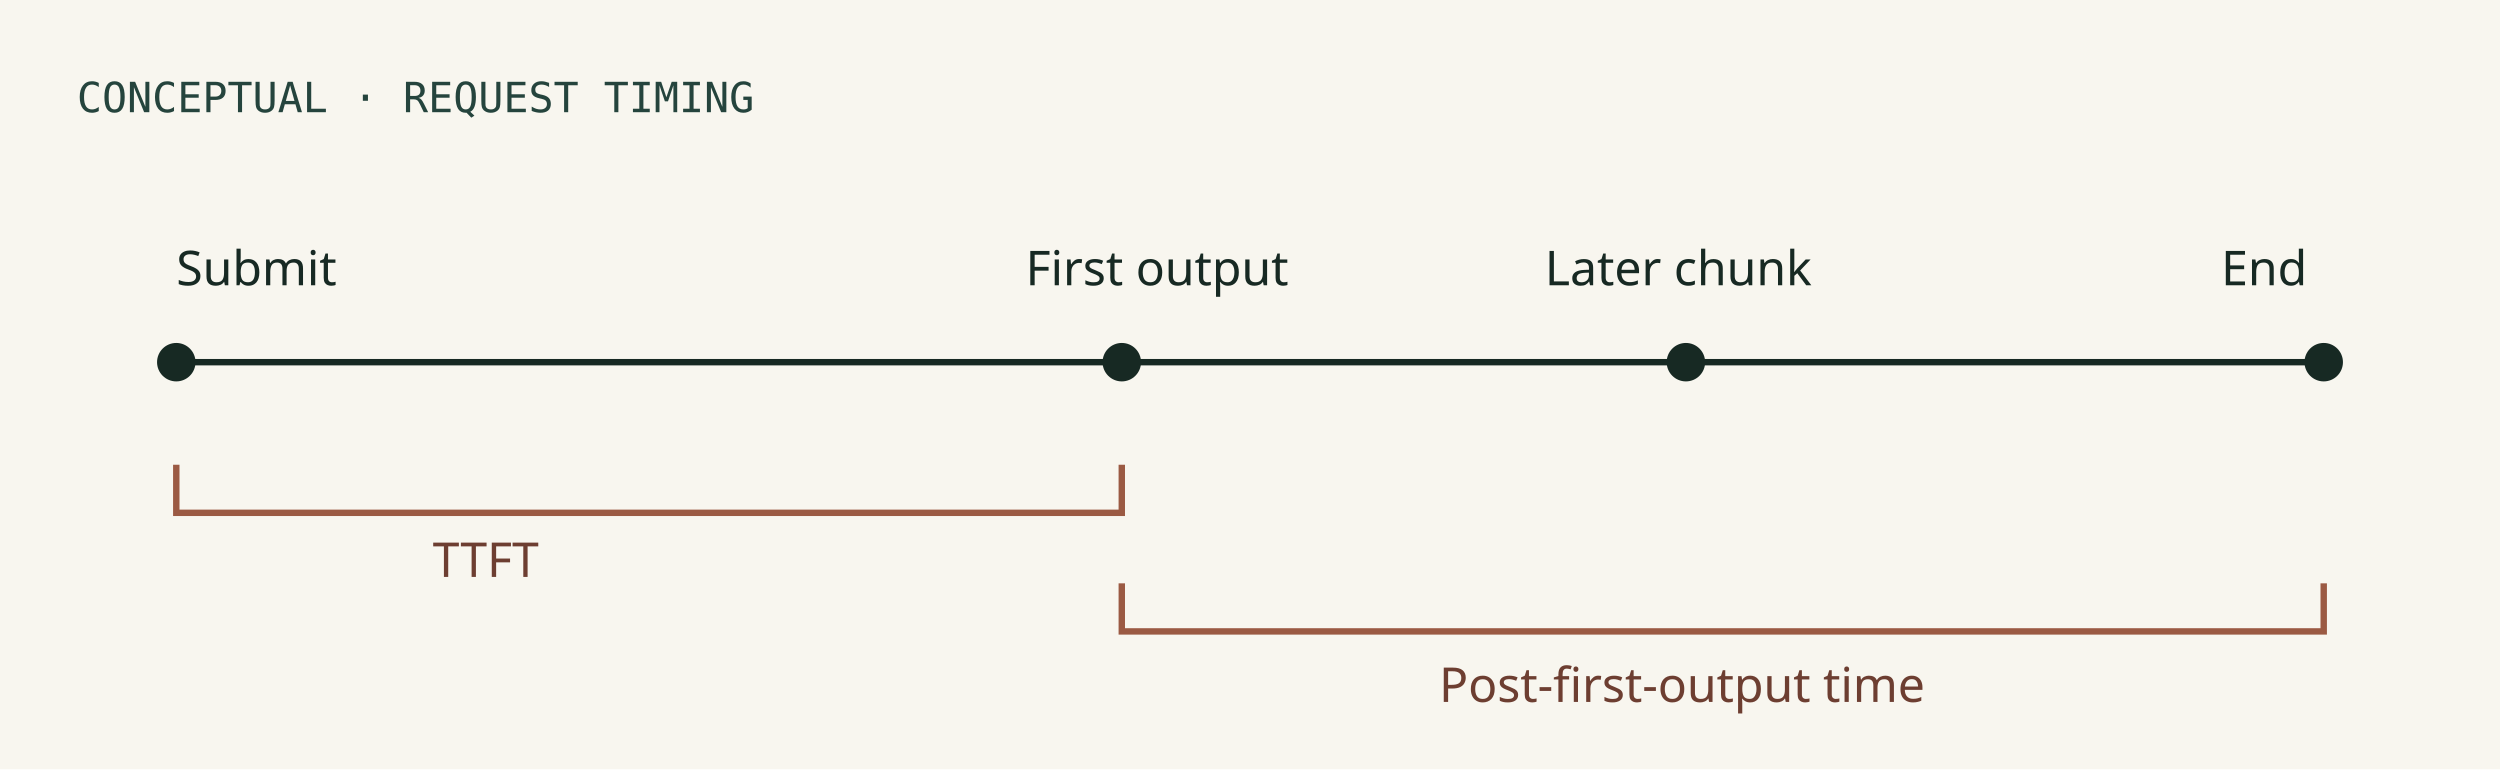
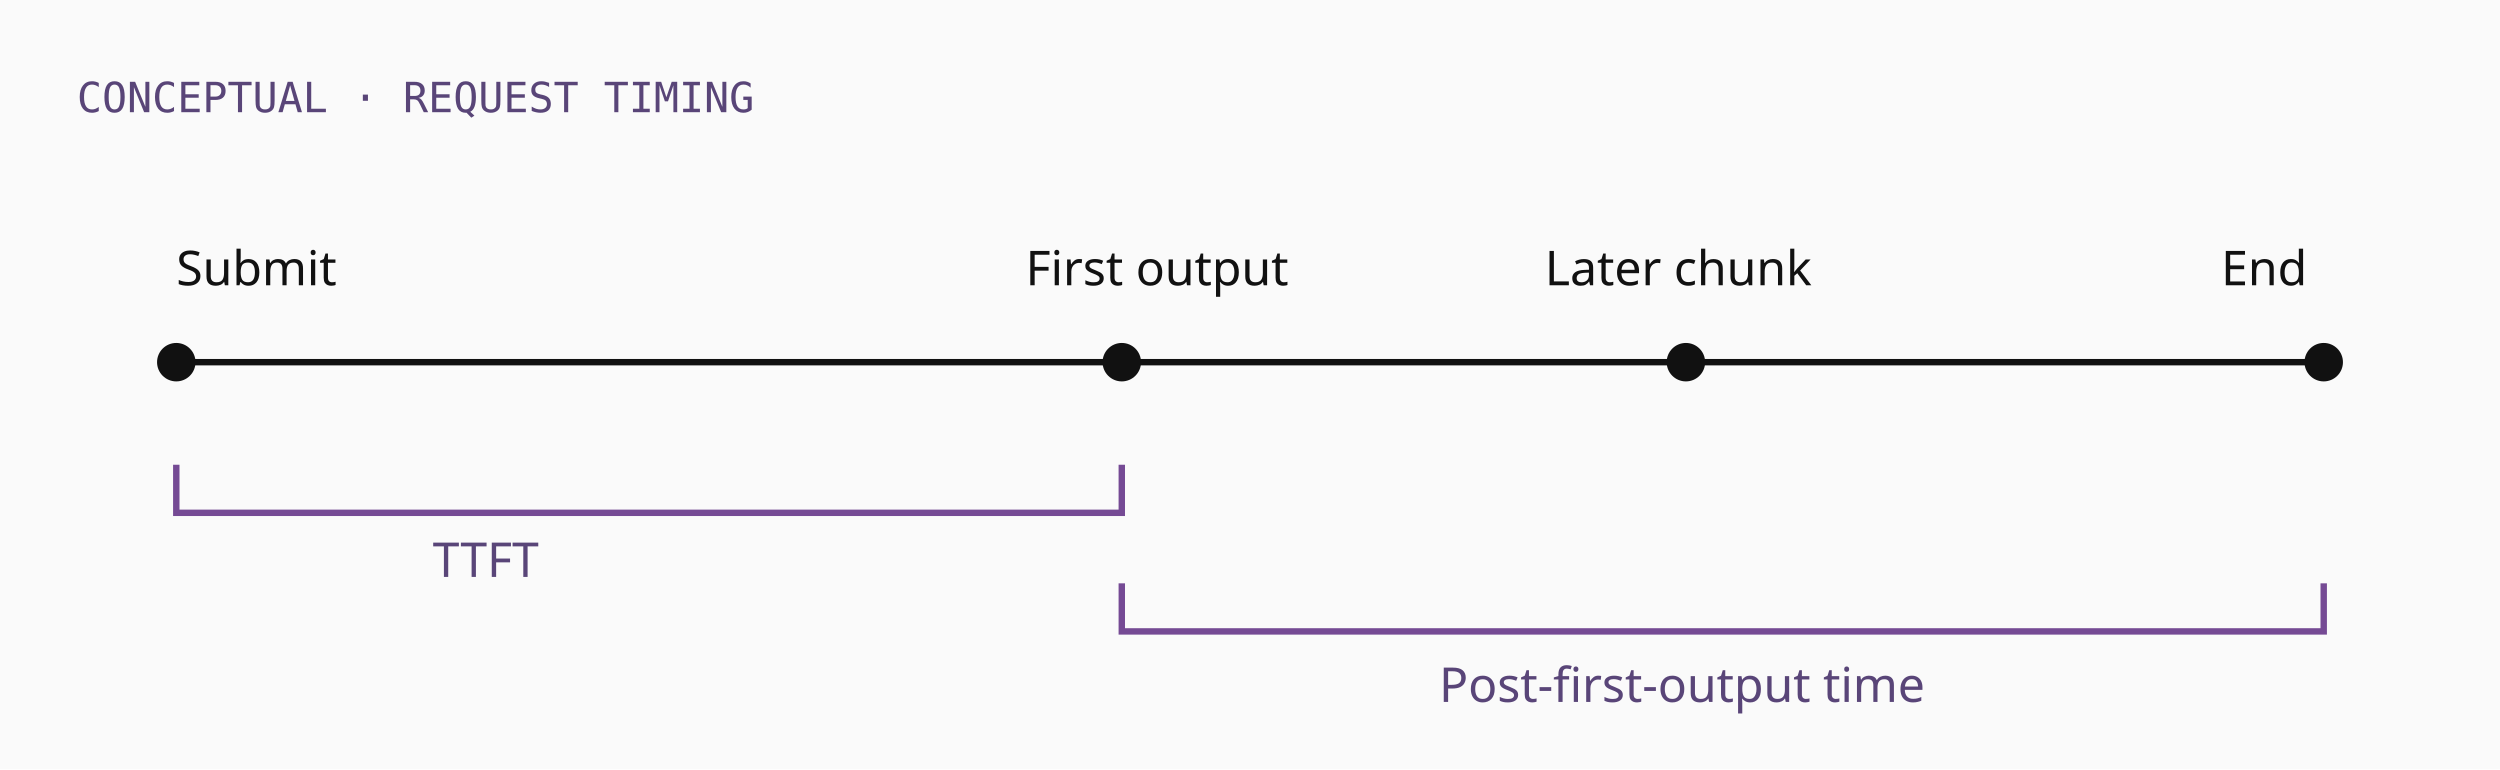
<svg xmlns="http://www.w3.org/2000/svg" viewBox="0 0 780 240" role="img" aria-labelledby="title desc">
-   <rect width="780" height="240" fill="#f8f6ef" />
-   <text x="24" y="35" fill="#25443d" font-size="13" font-family="monospace">CONCEPTUAL · REQUEST TIMING</text>
-   <line x1="55" y1="113" x2="725" y2="113" stroke="#172923" stroke-width="2" />
-   <g fill="#172923">
+   <rect width="780" height="240" fill="#fafafa" />
+   <text x="24" y="35" fill="#594578" font-size="13" font-family="monospace">CONCEPTUAL · REQUEST TIMING</text>
+   <line x1="55" y1="113" x2="725" y2="113" stroke="#111111" stroke-width="2" />
+   <g fill="#111111">
    <circle cx="55" cy="113" r="6" />
    <circle cx="350" cy="113" r="6" />
    <circle cx="526" cy="113" r="6" />
    <circle cx="725" cy="113" r="6" />
  </g>
-   <g fill="#172923" font-size="15" font-family="sans-serif">
+   <g fill="#111111" font-size="15" font-family="sans-serif">
    <text x="55" y="89">Submit</text>
    <text x="320" y="89">First output</text>
    <text x="482" y="89">Later chunk</text>
    <text x="693" y="89">End</text>
  </g>
-   <path d="M55 145 V160 H350 V145 M350 182 V197 H725 V182" fill="none" stroke="#9b5a43" stroke-width="2" />
-   <g fill="#6d3e31" font-size="15" font-family="sans-serif">
+   <path d="M55 145 V160 H350 V145 M350 182 V197 H725 V182" fill="none" stroke="#754a94" stroke-width="2" />
+   <g fill="#594578" font-size="15" font-family="sans-serif">
    <text x="135" y="180">TTFT</text>
    <text x="449" y="219">Post-first-output time</text>
  </g>
</svg>
